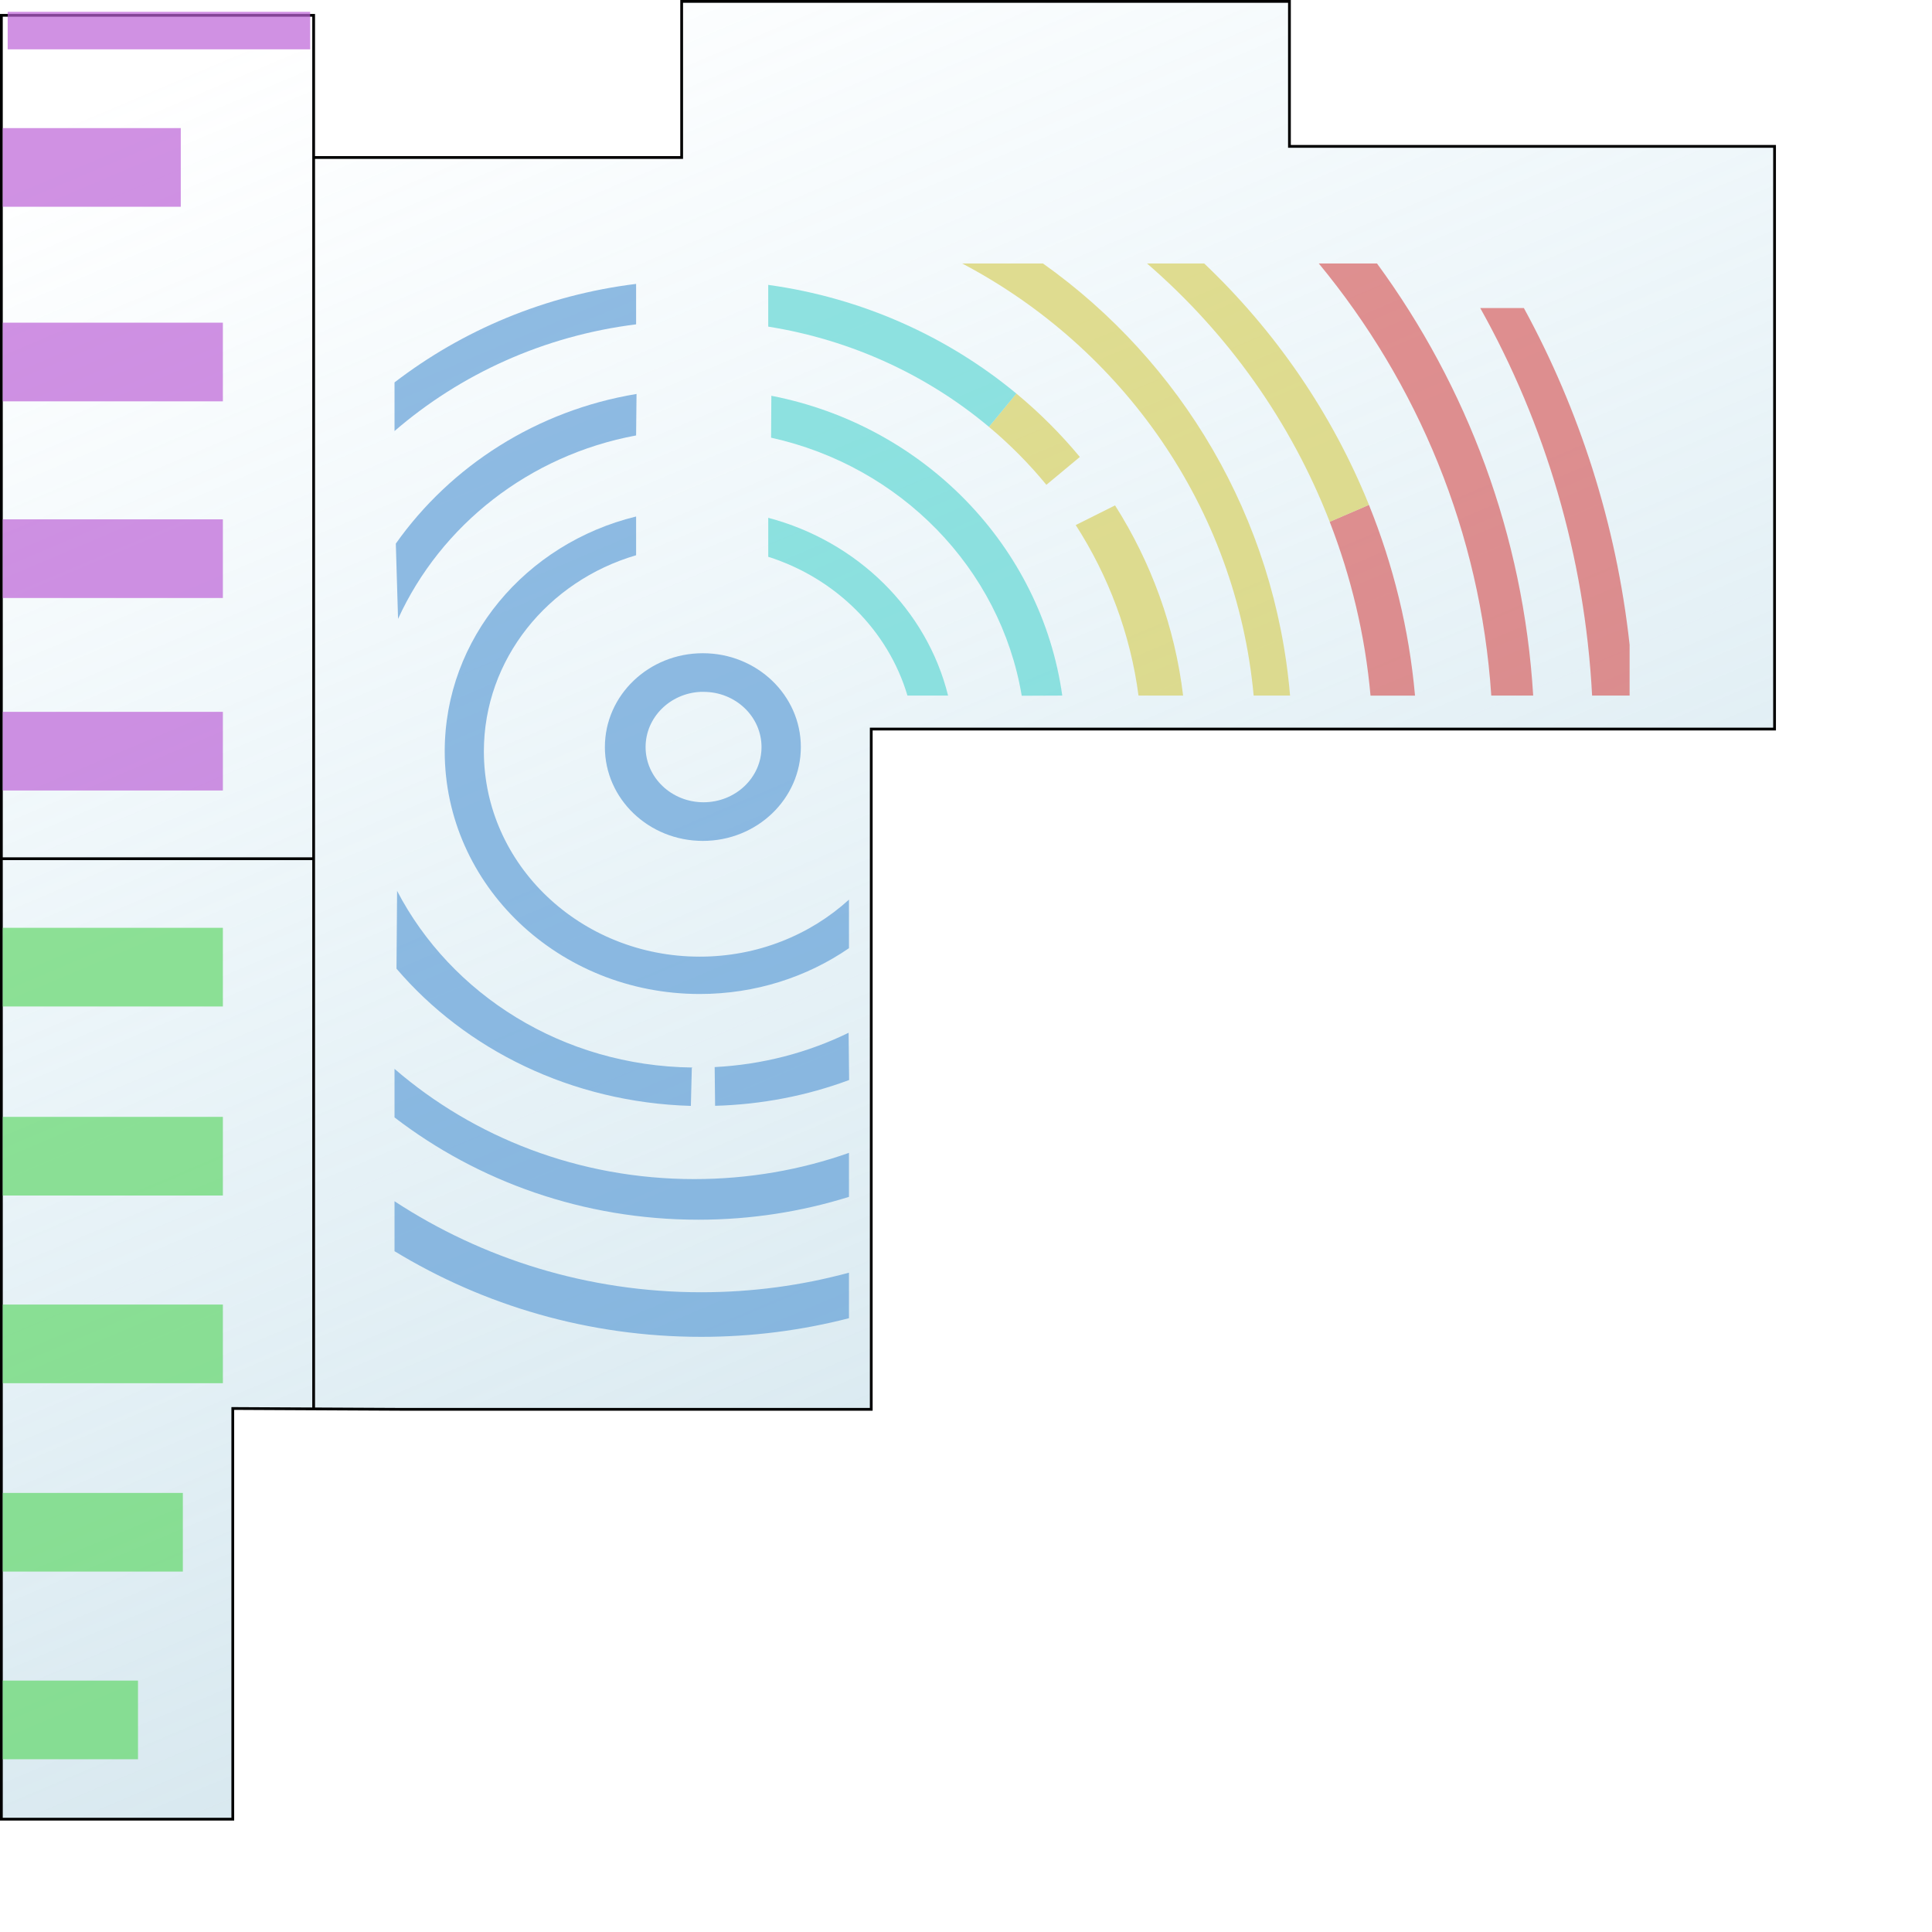
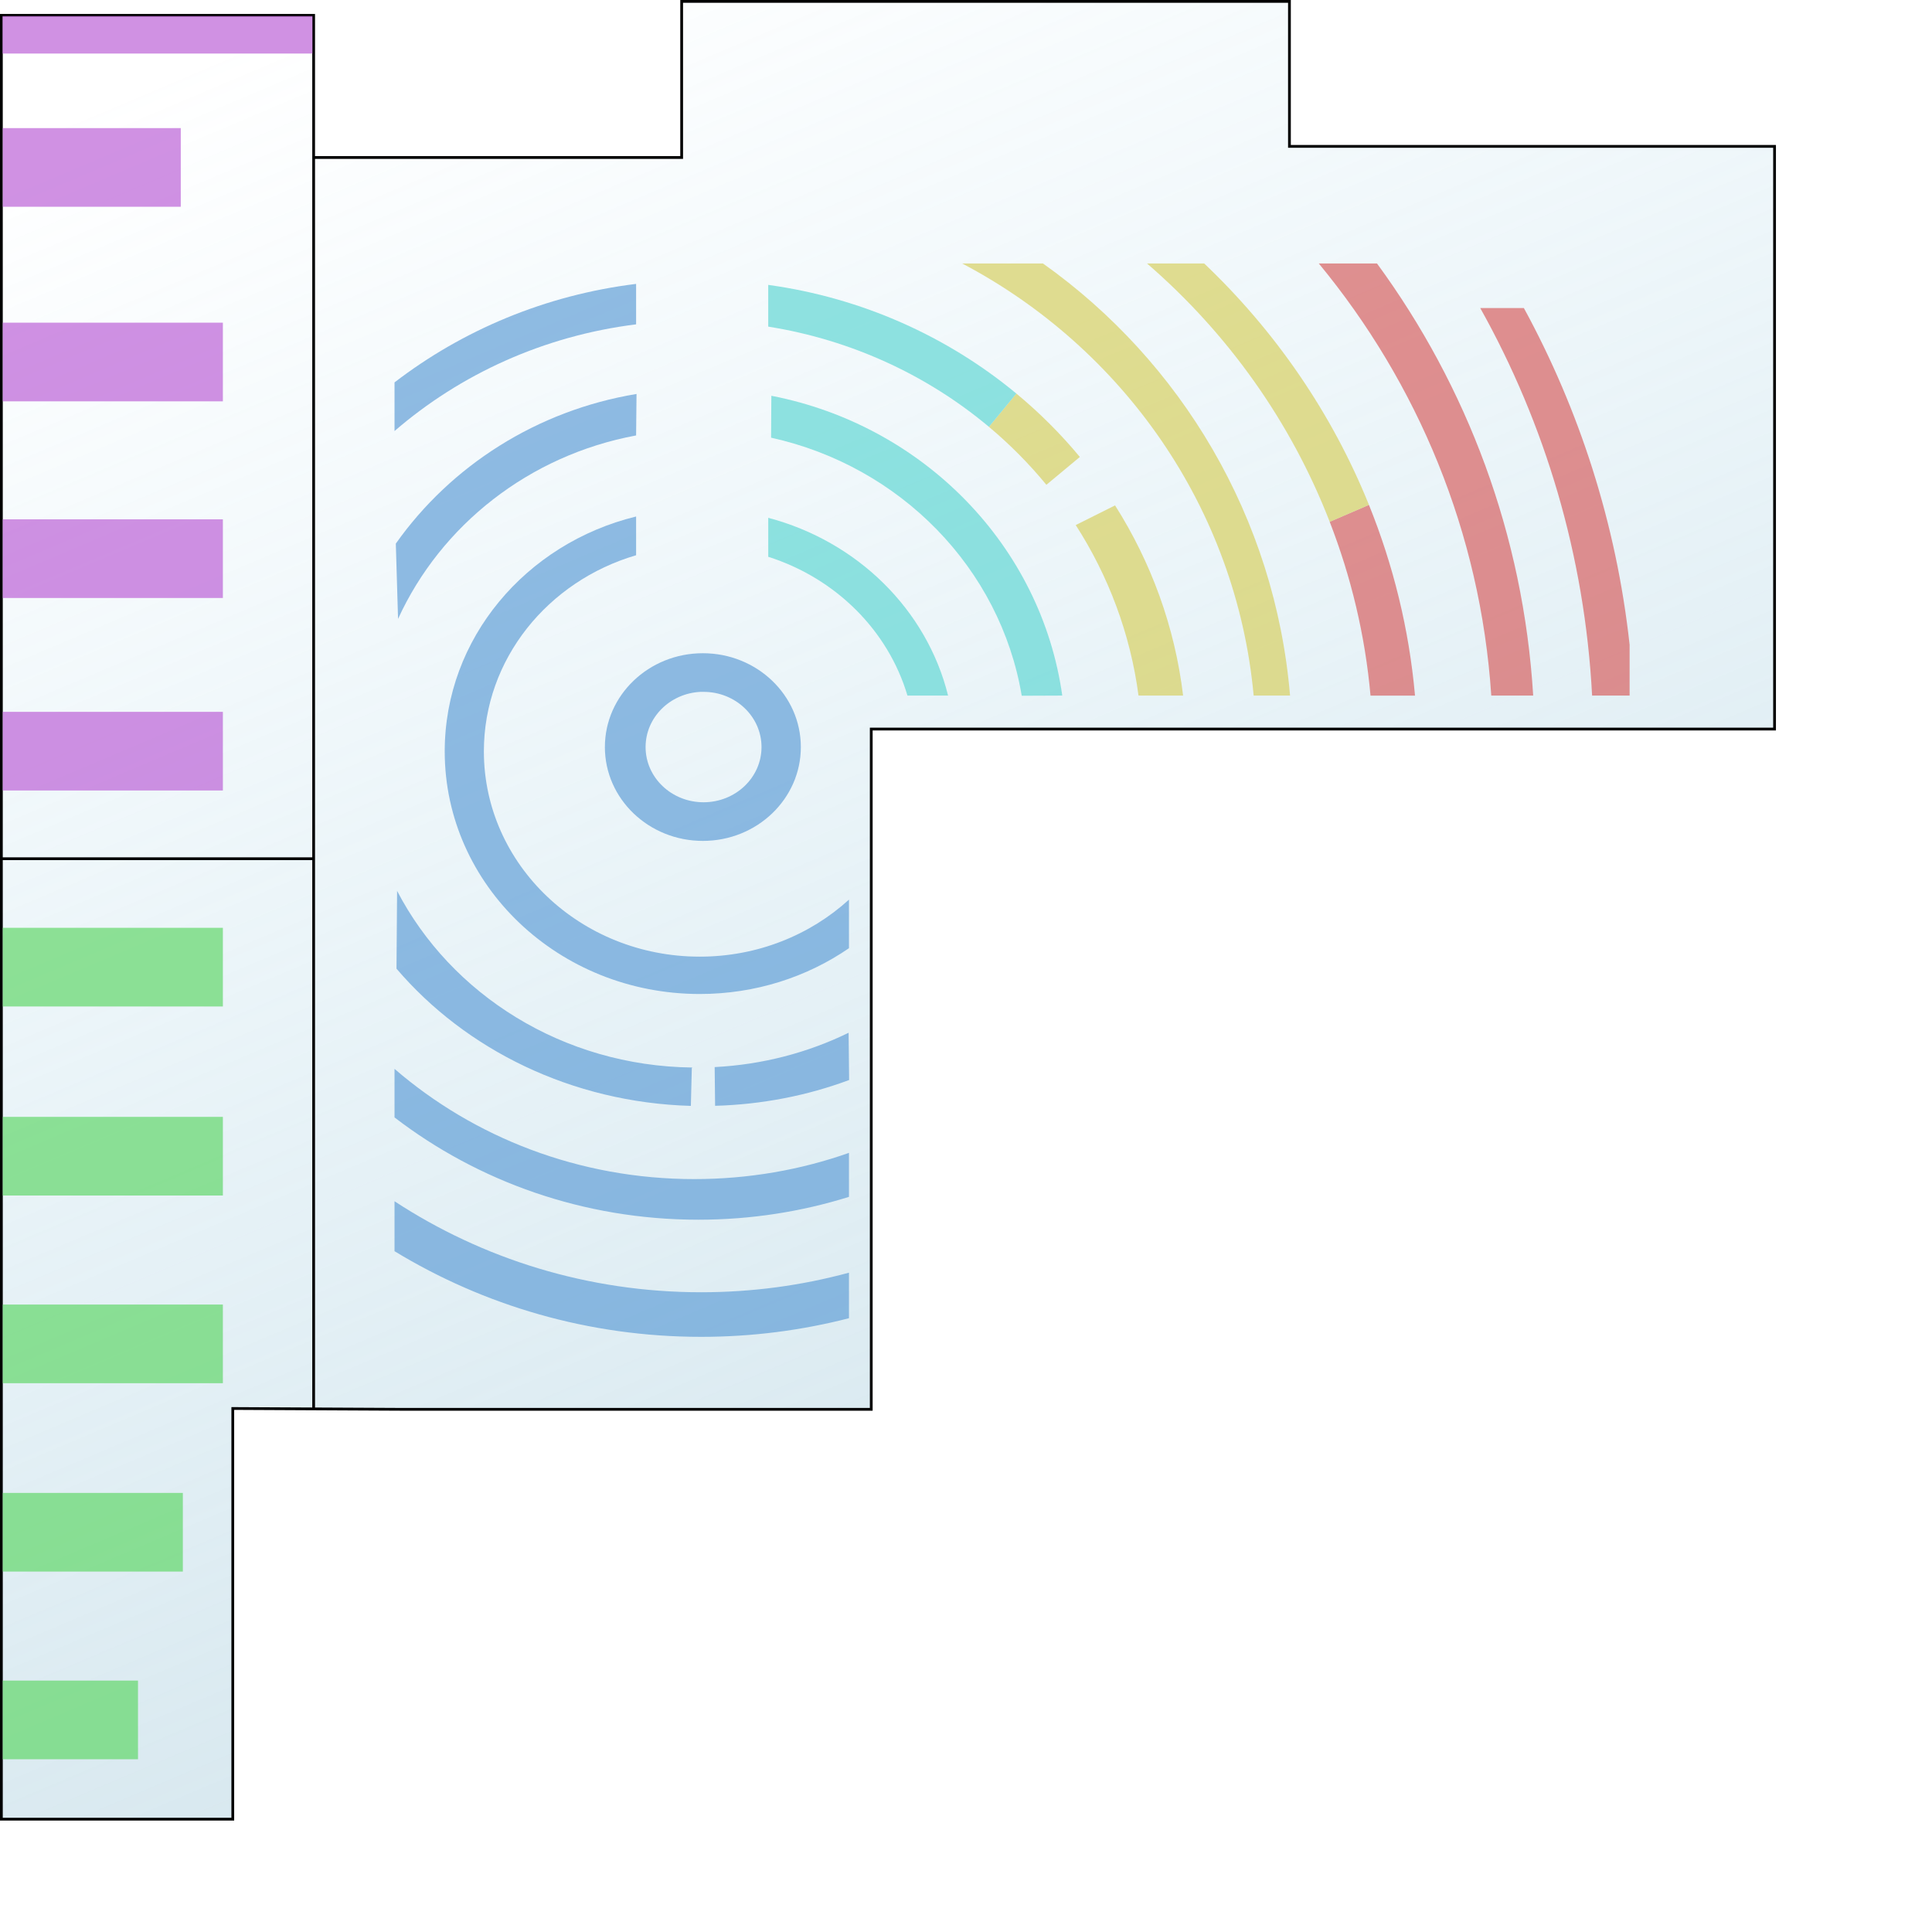
<svg xmlns="http://www.w3.org/2000/svg" xmlns:xlink="http://www.w3.org/1999/xlink" id="lab_map_svg" viewBox="0 0 700 700" style="display: inline" version="1.1">
  <defs id="defs4">
    <linearGradient id="linearGradient5763">
      <stop id="stop5765" offset="0" style="stop-opacity: 0; stop-color: #82c6e2" />
      <stop id="stop5767" offset="1" style="stop-opacity: 0.38; stop-color: #84b4c9" />
    </linearGradient>
    <clipPath id="clipPath3690">
      <path d="m 32.325,709.92 l 228.294,0 l 1.01,-124.249 l 546.493,6.061 L 788.929,47.26 L 580.838,37.159 L 34.345,36.149 L 32.325,709.92 z" id="path3692" style="fill: #000000; fill-opacity: 1; stroke: #000000; stroke-width: 1px; stroke-opacity: 1; stroke-linecap: butt; stroke-linejoin: miter" />
    </clipPath>
    <linearGradient gradientUnits="userSpaceOnUse" id="linearGradient5769" x1="207.279" x2="488.58" xlink:href="#linearGradient5763" y1="29.991" y2="693.945" />
  </defs>
  <g id="viewport">
    <g id="layer2" style="display: inline" transform="translate(-58.089,-40.69949)">
      <path d="m 171.726,97.771 l 0,453.555 M 58.589,699.819 l 83.843,0 l 0,-148.797 l 61.619,0.304 l 169.706,3.4e-4 l 0,-246.477 l 327.289,0 l 0,-211.122 l -175.767,0 l 0,-52.528 l -220.213,0 l 0,56.569 l -133.34,0 l -7e-5,-51.518 l -113.137,0 l 0,653.569 z" id="path4185" style="fill: url(#linearGradient5769); fill-opacity: 1; stroke: #000000; stroke-width: 1px; stroke-opacity: 1; stroke-linecap: butt; stroke-linejoin: miter" />
      <path d="m 0.569,311.129 l 113.032,0" id="path5670" style="fill: none; stroke: #000000; stroke-width: 1px; stroke-opacity: 1; stroke-linecap: butt; stroke-linejoin: miter" transform="translate(58.089,40.69949)" />
    </g>
    <g id="layer11" style="display: inline" transform="translate(-58.089,-40.69949)">
      <path d="m 406.688,136.156 c 58.215,30.625 99.341,88.634 105.625,156.562 l 13.188,0 c -5.435,-64.595 -39.523,-121.054 -89.531,-156.562 l -29.281,0 z" id="path3994" style="opacity: 0.699; fill: #d7d062; fill-opacity: 1; fill-rule: evenodd; display: inline" />
      <path d="m 496,182.938 l -14.219,6.125 c 7.703,19.858 12.823,40.982 14.781,62.969 l 16.125,0 C 510.535,227.847 504.768,204.657 496,182.938 z" id="path5675" style="opacity: 0.699; fill: #d76262; fill-opacity: 1; fill-rule: evenodd; display: inline" transform="translate(58.089,40.69949)" />
      <path d="m 415.594,95.469 c 29.245,25.278 52.116,57.318 66.188,93.594 L 496,182.938 C 482.604,149.753 462.134,120.01 436.312,95.469 l -20.719,0 z" id="path3992" style="opacity: 0.699; fill: #d7d062; fill-opacity: 1; fill-rule: evenodd; display: inline" transform="translate(58.089,40.69949)" />
      <path d="m 535.906,136.156 c 35.835,43.392 58.595,97.473 62.5,156.562 l 15.188,0 C 610.049,234.423 589.603,180.66 557,136.156 l -21.094,0 z" id="path3990" style="opacity: 0.699; fill: #d76262; fill-opacity: 1; fill-rule: evenodd; display: inline" />
      <path d="m 288.562,143.562 c -32.849,4.034 -62.876,16.757 -87.531,35.688 l 0,17.625 c 23.842,-20.594 54.092,-34.499 87.531,-38.656 l 0,-14.656 z" id="path3988" style="opacity: 0.699; fill: #629fd7; fill-opacity: 1; fill-rule: evenodd; display: inline" />
      <path d="m 368.25,142.594 l -9.938,12.062 c 7.592,6.365 14.569,13.396 20.812,21 L 391.25,165.562 c -6.906,-8.326 -14.615,-16.025 -23,-22.969 z" id="path5680" style="opacity: 0.699; fill: #d7d062; fill-opacity: 1; fill-rule: evenodd; display: inline" transform="translate(58.089,40.69949)" />
      <path d="m 278.344,103.219 l 0,15.125 c 30.327,4.837 57.805,17.732 79.969,36.312 l 9.938,-12.062 c -24.904,-20.625 -55.834,-34.673 -89.906,-39.375 z" id="path3986" style="opacity: 0.699; fill: #62d7d4; fill-opacity: 1; fill-rule: evenodd; display: inline" transform="translate(58.089,40.69949)" />
      <path d="m 594.406,152.312 c 23.456,41.925 37.869,89.614 40.531,140.406 l 13.594,0 l 0,-18.406 c -4.806,-43.762 -18.145,-84.975 -38.312,-122 l -15.812,0 z" id="path3984" style="opacity: 0.699; fill: #d76262; fill-opacity: 1; fill-rule: evenodd; display: inline" />
      <path d="m 462.094,223.812 l -14.25,7.125 c 11.839,18.403 19.788,39.348 22.75,61.781 l 16.156,0 C 483.756,267.698 475.104,244.326 462.094,223.812 z" id="path3978" style="opacity: 0.699; fill: #d7d062; fill-opacity: 1; fill-rule: evenodd; display: inline" />
      <path d="m 288.531,227.844 c -39.864,9.745 -69.312,44.141 -69.312,85.094 c 0,48.537 41.359,87.906 92.406,87.906 c 20.185,0 38.859,-6.15 54.062,-16.594 l 0,-17.594 c -14.048,12.787 -33.084,20.656 -54.062,20.656 c -43.194,0 -78.219,-33.306 -78.219,-74.375 c 0,-33.435 23.22,-61.708 55.156,-71.062 l 0,-14.031 c -0.01,0.002 -0.021,-0.002 -0.031,0 z" id="path3976" style="opacity: 0.699; fill: #629fd7; fill-opacity: 1; fill-rule: evenodd; display: inline" />
      <path d="m 336.438,228.312 l 0,14.125 c 24.386,7.757 43.417,26.612 50.438,50.281 l 14.719,0 C 393.875,261.564 368.706,236.838 336.438,228.312 z" id="path3974" style="opacity: 0.699; fill: #62d7d4; fill-opacity: 1; fill-rule: evenodd; display: inline" />
      <path d="m 201.031,427.969 l 0,17.594 c 30.201,23.188 68.459,37.062 110.094,37.062 c 19.046,0 37.372,-2.914 54.562,-8.281 l 0,-15.938 c -17.476,6.165 -36.353,9.5 -56.062,9.5 c -41.759,0 -79.834,-15.11 -108.594,-39.938 z" id="path3968" style="opacity: 0.699; fill: #629fd7; fill-opacity: 1; fill-rule: evenodd; display: inline" />
      <path d="m 201.031,475.938 l 0,18.094 c 32.388,19.697 70.413,31.031 111.094,31.031 c 18.491,0 36.447,-2.344 53.562,-6.75 l 0,-16.5 c -17.053,4.632 -35.015,7.094 -53.562,7.094 c -41.079,0 -79.268,-12.136 -111.094,-32.969 z" id="path3966" style="opacity: 0.699; fill: #629fd7; fill-opacity: 1; fill-rule: evenodd; display: inline" />
      <path d="m 312.75,277.375 c -19.606,0 -35.5,15.222 -35.5,34 c 0,18.778 15.894,34 35.5,34 c 19.606,0 35.5,-15.222 35.5,-34 c 0,-18.778 -15.894,-34 -35.5,-34 z m -0.844,14 c 0.358,-0.017 0.731,0 1.094,0 c 11.598,0 21,8.954 21,20 c 0,11.046 -9.402,20 -21,20 c -11.598,0 -21,-8.954 -21,-20 c 0,-10.701 8.81,-19.464 19.906,-20 z" id="path4107" style="opacity: 0.699; fill: #629fd7; fill-opacity: 1; fill-rule: evenodd; display: inline" />
      <path d="m 143.875,322.781 l -0.219,28.188 c 25.037,29.308 63.4,48.473 106.656,49.719 l 0.344,-13.656 l 0.156,-0.25 c -46.916,-0.544 -87.401,-26.464 -106.938,-64 z m 163.594,51.406 c -14.69,7.166 -31.119,11.544 -48.531,12.438 l 0.156,14.031 c 17.132,-0.472 33.484,-3.733 48.562,-9.344 l -0.188,-17.125 z" id="path4115" style="opacity: 0.699; fill: #629fd7; fill-opacity: 1; fill-rule: evenodd; display: inline" transform="translate(58.089,40.69949)" />
      <path d="m 288.719,183.438 c -36.143,5.98 -67.307,26.064 -87.219,54.219 l 0.812,27.281 c 15.514,-33.976 47.545,-59.305 86.25,-66.469 l 0.156,-15.031 z" id="path4153" style="opacity: 0.699; fill: #629fd7; fill-opacity: 1; fill-rule: evenodd" />
      <path d="m 337.562,184.094 l -0.094,15.188 c 46.768,10.295 83.061,47.267 90.812,93.5 l 14.688,-0.062 c -7.648,-54.378 -50.387,-97.934 -105.406,-108.625 z" id="path4131" style="opacity: 0.699; fill: #62d7d4; fill-opacity: 1; fill-rule: evenodd" />
      <rect height="28.5" id="rect4646" style="opacity: 0.699; fill: #bc62d7; fill-opacity: 1; fill-rule: evenodd; display: inline" width="64.5" x="59.089" y="87.112" />
      <rect height="28.5" id="rect4646-1" style="opacity: 0.699; fill: #bc62d7; fill-opacity: 1; fill-rule: evenodd; display: inline" width="79.75" x="59.089" y="157.612" />
      <rect height="28.5" id="rect4646-1-6" style="opacity: 0.699; fill: #bc62d7; fill-opacity: 1; fill-rule: evenodd; display: inline" width="79.75" x="59.089" y="228.862" />
      <rect height="28.5" id="rect4646-1-1" style="opacity: 0.699; fill: #bc62d7; fill-opacity: 1; fill-rule: evenodd; display: inline" width="79.75" x="59.089" y="298.612" />
      <rect height="28.5" id="rect4646-1-5" style="opacity: 0.699; fill: #62d76a; fill-opacity: 1; fill-rule: evenodd; display: inline" width="79.75" x="59.089" y="376.862" />
      <rect height="28.5" id="rect4646-1-2" style="opacity: 0.699; fill: #62d76a; fill-opacity: 1; fill-rule: evenodd; display: inline" width="79.75" x="59.089" y="445.362" />
      <rect height="28.5" id="rect4646-1-9" style="opacity: 0.699; fill: #62d76a; fill-opacity: 1; fill-rule: evenodd; display: inline" width="79.75" x="59.089" y="513.362" />
      <rect height="28.5" id="rect4646-1-68" style="opacity: 0.699; fill: #62d76a; fill-opacity: 1; fill-rule: evenodd; display: inline" width="65.25" x="59.089" y="581.612" />
      <rect height="28.5" id="rect4646-1-64" style="opacity: 0.699; fill: #62d76a; fill-opacity: 1; fill-rule: evenodd; display: inline" width="49" x="59.089" y="649.612" />
-       <rect height="13.602" id="rect4646-7" style="opacity: 0.699; fill: #bc62d7; fill-opacity: 1; fill-rule: evenodd; display: inline" width="109.596" x="60.869" y="44.976" />
+       <rect height="13.602" id="rect4646-7" style="opacity: 0.699; fill: #bc62d7; fill-opacity: 1; fill-rule: evenodd; display: inline" width="112.3" x="59" y="46.5" />
    </g>
    <g id="overlay">
      <image height="32" id="fusion22" width="16" x="294.2" y="325.82" />
      <image height="32" id="fusion21" width="16" x="275.977" y="333.951" />
      <image height="32" id="fusion20" width="16" x="256.415" y="337.92" />
      <image height="32" id="fusion19" width="16" x="236.453" y="337.775" />
      <image height="32" id="fusion18" width="16" x="216.935" y="333.578" />
      <image height="32" id="fusion17" width="16" x="198.744" y="325.368" />
      <image height="32" id="fusion16" width="16" x="182.875" y="313.275" />
      <image height="32" id="fusion15" width="16" x="169.479" y="296.864" />
      <image height="32" id="fusion14" width="16" x="161.556" y="278.946" />
      <image height="32" id="fusion13" width="16" x="157.99" y="258.928" />
      <image height="32" id="fusion12" width="16" x="160.375" y="238.617" />
      <image height="32" id="fusion11" width="16" x="166.331" y="221.24" />
      <image height="32" id="fusion10" width="16" x="176.388" y="206.773" />
      <image height="32" id="fusion09" width="16" x="191.582" y="191.756" />
      <image height="32" id="ray16" width="16" x="279.5" y="181.119" />
      <image height="32" id="ray17" width="16" x="293.854" y="188.825" />
      <image height="32" id="ray18" width="16" x="306.446" y="199.177" />
      <image height="32" id="ray19" width="16" x="316.824" y="211.744" />
      <image height="32" id="ray20" width="16" x="324.5" y="226.119" />
      <image height="32" id="ray07" width="16" x="366.75" y="227.369" />
      <image height="32" id="ray08" width="16" x="362.714" y="211.664" />
      <image height="32" id="ray09" width="16" x="356.113" y="196.839" />
      <image height="32" id="ray10" width="16" x="347.389" y="183.155" />
      <image height="32" id="ray11" width="16" x="336.773" y="170.879" />
      <image height="32" id="ray12" width="16" x="324.539" y="160.214" />
      <image height="32" id="ray13" width="16" x="310.999" y="151.262" />
      <image height="32" id="ray14" width="16" x="296.473" y="144.011" />
      <image height="32" id="ray15" width="16" x="279.75" y="137.119" />
      <image height="32" id="visual07" width="16" x="452.5" y="226.619" />
      <image height="32" id="visual08" width="16" x="449.055" y="210.656" />
      <image height="32" id="visual09" width="16" x="444.375" y="195.008" />
      <image height="32" id="visual10" width="16" x="438.653" y="179.71" />
      <image height="32" id="visual11" width="16" x="431.909" y="164.833" />
      <image height="32" id="visual12" width="16" x="424.128" y="150.472" />
      <image height="32" id="visual13" width="16" x="415.286" y="136.739" />
      <image height="32" id="visual14" width="16" x="405.365" y="123.765" />
      <image height="32" id="visual15" width="16" x="394.362" y="111.696" />
      <image height="32" id="visual16" width="16" x="382.303" y="100.684" />
      <image height="32" id="visual17" width="16" x="369.25" y="90.869" />
      <image height="32" id="fusion33" width="16" x="291.46" y="413.103" />
      <image height="32" id="fusion34" width="16" x="261.744" y="417.919" />
      <image height="32" id="fusion35" width="16" x="231.621" y="417.615" />
      <image height="32" id="fusion36" width="16" x="201.91" y="412.643" />
      <image height="32" id="fusion37" width="16" x="173.323" y="403.14" />
      <image height="32" id="fusion38" width="16" x="146.503" y="389.415" />
      <image height="32" id="fusion29" width="16" x="159.938" y="348.756" />
      <image height="32" id="fusion30" width="16" x="218.196" y="375.35" />
      <image height="32" id="fusion31" width="16" x="259.317" y="376.241" />
      <image height="32" id="fusion32" width="16" x="291.813" y="368.908" />
      <image height="32" id="glyph17" width="16" x="-3.194" y="126.459" />
      <image height="32" id="glyph18" width="16" x="21.201" y="126.459" />
      <image height="32" id="glyph19" width="16" x="45.95" y="126.459" />
      <image height="32" id="glyph20" width="16" x="68.224" y="126.459" />
      <image height="32" id="glyph21" width="16" x="68.224" y="104.539" />
      <image height="32" id="glyph22" width="16" x="45.95" y="104.539" />
      <image height="32" id="glyph23" width="16" x="20.494" y="104.539" />
      <image height="32" id="glyph24" width="16" x="-3.548" y="104.539" />
      <image height="32" id="glyph09" width="16" x="-3.017" y="197.523" />
      <image height="32" id="glyph10" width="16" x="21.378" y="197.523" />
      <image height="32" id="glyph11" width="16" x="46.127" y="197.523" />
      <image height="32" id="glyph12" width="16" x="68.4" y="197.523" />
      <image height="32" id="glyph13" width="16" x="68.4" y="175.603" />
      <image height="32" id="glyph14" width="16" x="46.127" y="175.603" />
      <image height="32" id="glyph15" width="16" x="20.671" y="175.603" />
      <image height="32" id="glyph16" width="16" x="-3.371" y="175.603" />
      <image height="32" id="glyph01" width="16" x="-3.017" y="267.527" />
      <image height="32" id="glyph02" width="16" x="21.378" y="267.527" />
      <image height="32" id="glyph03" width="16" x="46.127" y="267.527" />
      <image height="32" id="glyph04" width="16" x="68.4" y="267.527" />
      <image height="32" id="glyph05" width="16" x="68.4" y="245.607" />
      <image height="32" id="glyph06" width="16" x="46.127" y="245.607" />
      <image height="32" id="glyph07" width="16" x="20.671" y="245.607" />
      <image height="32" id="glyph08" width="16" x="-3.371" y="245.607" />
      <image height="32" id="corona27" width="16" x="-2.664" y="346.016" />
      <image height="32" id="corona28" width="16" x="21.731" y="346.016" />
      <image height="32" id="corona29" width="16" x="46.48" y="346.016" />
      <image height="32" id="corona30" width="16" x="68.754" y="346.016" />
      <image height="32" id="corona31" width="16" x="68.754" y="324.096" />
      <image height="32" id="corona32" width="16" x="46.48" y="324.096" />
      <image height="32" id="corona33" width="16" x="21.024" y="324.096" />
      <image height="32" id="corona34" width="16" x="-3.017" y="324.096" />
      <image height="32" id="corona19" width="16" x="-2.664" y="414.605" />
      <image height="32" id="corona20" width="16" x="21.731" y="414.605" />
      <image height="32" id="corona21" width="16" x="46.48" y="414.605" />
      <image height="32" id="corona22" width="16" x="68.754" y="414.605" />
      <image height="32" id="corona23" width="16" x="68.754" y="392.685" />
      <image height="32" id="corona24" width="16" x="46.48" y="392.685" />
      <image height="32" id="corona25" width="16" x="21.024" y="392.685" />
      <image height="32" id="corona26" width="16" x="-3.017" y="392.685" />
      <image height="32" id="corona11" width="16" x="-3.017" y="482.134" />
      <image height="32" id="corona12" width="16" x="21.378" y="482.134" />
      <image height="32" id="corona13" width="16" x="46.127" y="482.134" />
      <image height="32" id="corona14" width="16" x="68.4" y="482.134" />
      <image height="32" id="corona15" width="16" x="68.4" y="460.214" />
      <image height="32" id="corona16" width="16" x="46.127" y="460.214" />
      <image height="32" id="corona17" width="16" x="20.671" y="460.214" />
      <image height="32" id="corona18" width="16" x="-3.371" y="460.214" />
      <image height="32" id="corona01" width="16" x="-3.548" y="618.606" />
      <image height="32" id="corona02" width="16" x="38.879" y="618.606" />
      <image height="32" id="corona03" width="16" x="38.879" y="596.685" />
      <image height="32" id="corona04" width="16" x="-3.548" y="596.685" />
      <image height="32" id="corona05" width="16" x="-4.255" y="551.784" />
      <image height="32" id="corona06" width="16" x="27.919" y="551.784" />
      <image height="32" id="corona07" width="16" x="55.142" y="551.784" />
      <image height="32" id="corona08" width="16" x="55.142" y="527.389" />
      <image height="32" id="corona09" width="16" x="25.444" y="527.389" />
      <image height="32" id="corona10" width="16" x="-4.608" y="527.389" />
      <image height="32" id="glyph25" width="16" x="-3.724" y="57.34" />
      <image height="32" id="glyph26" width="16" x="28.449" y="57.34" />
      <image height="32" id="glyph27" width="16" x="55.673" y="57.34" />
      <image height="32" id="glyph28" width="16" x="55.673" y="32.944" />
      <image height="32" id="glyph29" width="16" x="25.974" y="32.944" />
      <image height="32" id="glyph30" width="16" x="-4.078" y="32.944" />
      <image height="32" id="fusion05" width="16" x="143.674" y="180.818" />
      <image height="32" id="fusion06" width="16" x="163.252" y="162.715" />
      <image height="32" id="fusion07" width="16" x="185.595" y="148.171" />
      <image height="32" id="fusion08" width="16" x="210.496" y="138.745" />
      <image height="32" id="fusion01" width="16" x="213.324" y="95.965" />
      <image height="32" id="fusion02" width="16" x="189.625" y="102.161" />
      <image height="32" id="fusion03" width="16" x="167.027" y="111.648" />
      <image height="32" id="fusion04" width="16" x="145.796" y="123.896" />
      <image height="32" id="matrix01" width="16" x="575.838" y="226.075" />
      <image height="32" id="matrix02" width="16" x="573.463" y="210.409" />
      <image height="32" id="matrix03" width="16" x="570.581" y="194.828" />
      <image height="32" id="matrix04" width="16" x="567.229" y="179.342" />
      <image height="32" id="matrix05" width="16" x="563.362" y="163.976" />
      <image height="32" id="matrix06" width="16" x="558.892" y="148.776" />
      <image height="32" id="matrix07" width="16" x="553.679" y="133.815" />
      <image height="32" id="matrix08" width="16" x="547.503" y="119.228" />
      <image height="32" id="matrix09" width="16" x="540.002" y="105.281" />
      <image height="32" id="matrix10" width="16" x="537.587" y="226.88" />
      <image height="32" id="matrix11" width="16" x="536.049" y="208.22" />
      <image height="32" id="matrix12" width="16" x="532.719" y="189.789" />
      <image height="32" id="matrix13" width="16" x="527.993" y="171.665" />
      <image height="32" id="matrix14" width="16" x="522.003" y="153.918" />
      <image height="32" id="matrix15" width="16" x="514.83" y="136.614" />
      <image height="32" id="matrix16" width="16" x="506.54" y="119.817" />
      <image height="32" id="matrix17" width="16" x="497.194" y="103.584" />
      <image height="32" id="matrix18" width="16" x="486.853" y="87.967" />
      <image height="32" id="visual01" width="16" x="477.995" y="161.248" />
      <image height="32" id="visual02" width="16" x="470.157" y="146.22" />
      <image height="32" id="visual03" width="16" x="461.847" y="131.448" />
      <image height="32" id="visual04" width="16" x="452.962" y="117.015" />
      <image height="32" id="visual05" width="16" x="443.165" y="103.191" />
      <image height="32" id="visual06" width="16" x="431.288" y="91.188" />
      <image height="32" id="visual18" width="16" x="409.545" y="226.88" />
      <image height="32" id="visual19" width="16" x="405.137" y="210.266" />
      <image height="32" id="visual20" width="16" x="399.912" y="193.892" />
      <image height="32" id="visual21" width="16" x="393.036" y="178.16" />
      <image height="32" id="visual22" width="16" x="372.099" y="149.572" />
      <image height="32" id="visual23" width="16" x="364" y="140" />
      <image height="32" id="ray01" width="16" x="349.953" y="127.829" />
      <image height="32" id="ray02" width="16" x="337.66" y="118.415" />
      <image height="32" id="ray03" width="16" x="324.406" y="110.403" />
      <image height="32" id="ray04" width="16" x="310.413" y="103.766" />
      <image height="32" id="ray05" width="16" x="295.798" y="98.644" />
      <image height="32" id="ray06" width="16" x="280.698" y="95.214" />
      <image height="32" id="fusion23" width="16" x="241.274" y="282.696" />
      <image height="32" id="fusion24" width="16" x="218.864" y="260.413" />
      <image height="32" id="fusion25" width="16" x="230.729" y="231.071" />
      <image height="32" id="fusion26" width="16" x="262.073" y="230.44" />
      <image height="32" id="fusion27" width="16" x="275.045" y="259.539" />
      <image height="32" id="fusion28" width="16" x="255.805" y="281.82" />
      <image height="32" id="glyph31" width="16" x="-1.142" y="-5.916" />
      <image height="32" id="glyph32" width="16" x="19.897" y="-5.816" />
      <image height="32" id="glyph33" width="16" x="40.936" y="-5.715" />
      <image height="32" id="glyph34" width="16" x="61.973" y="-5.614" />
      <image height="32" id="glyph35" width="16" x="83.011" y="-5.514" />
      <image height="32" id="matrix20" width="16" x="496.114" y="225.672" />
      <image height="32" id="matrix21" width="16" x="492.78" y="209.05" />
      <image height="32" id="matrix22" width="16" x="488.612" y="192.619" />
      <image height="32" id="matrix23" width="16" x="483.229" y="176.549" />
    </g>
  </g>
</svg>
